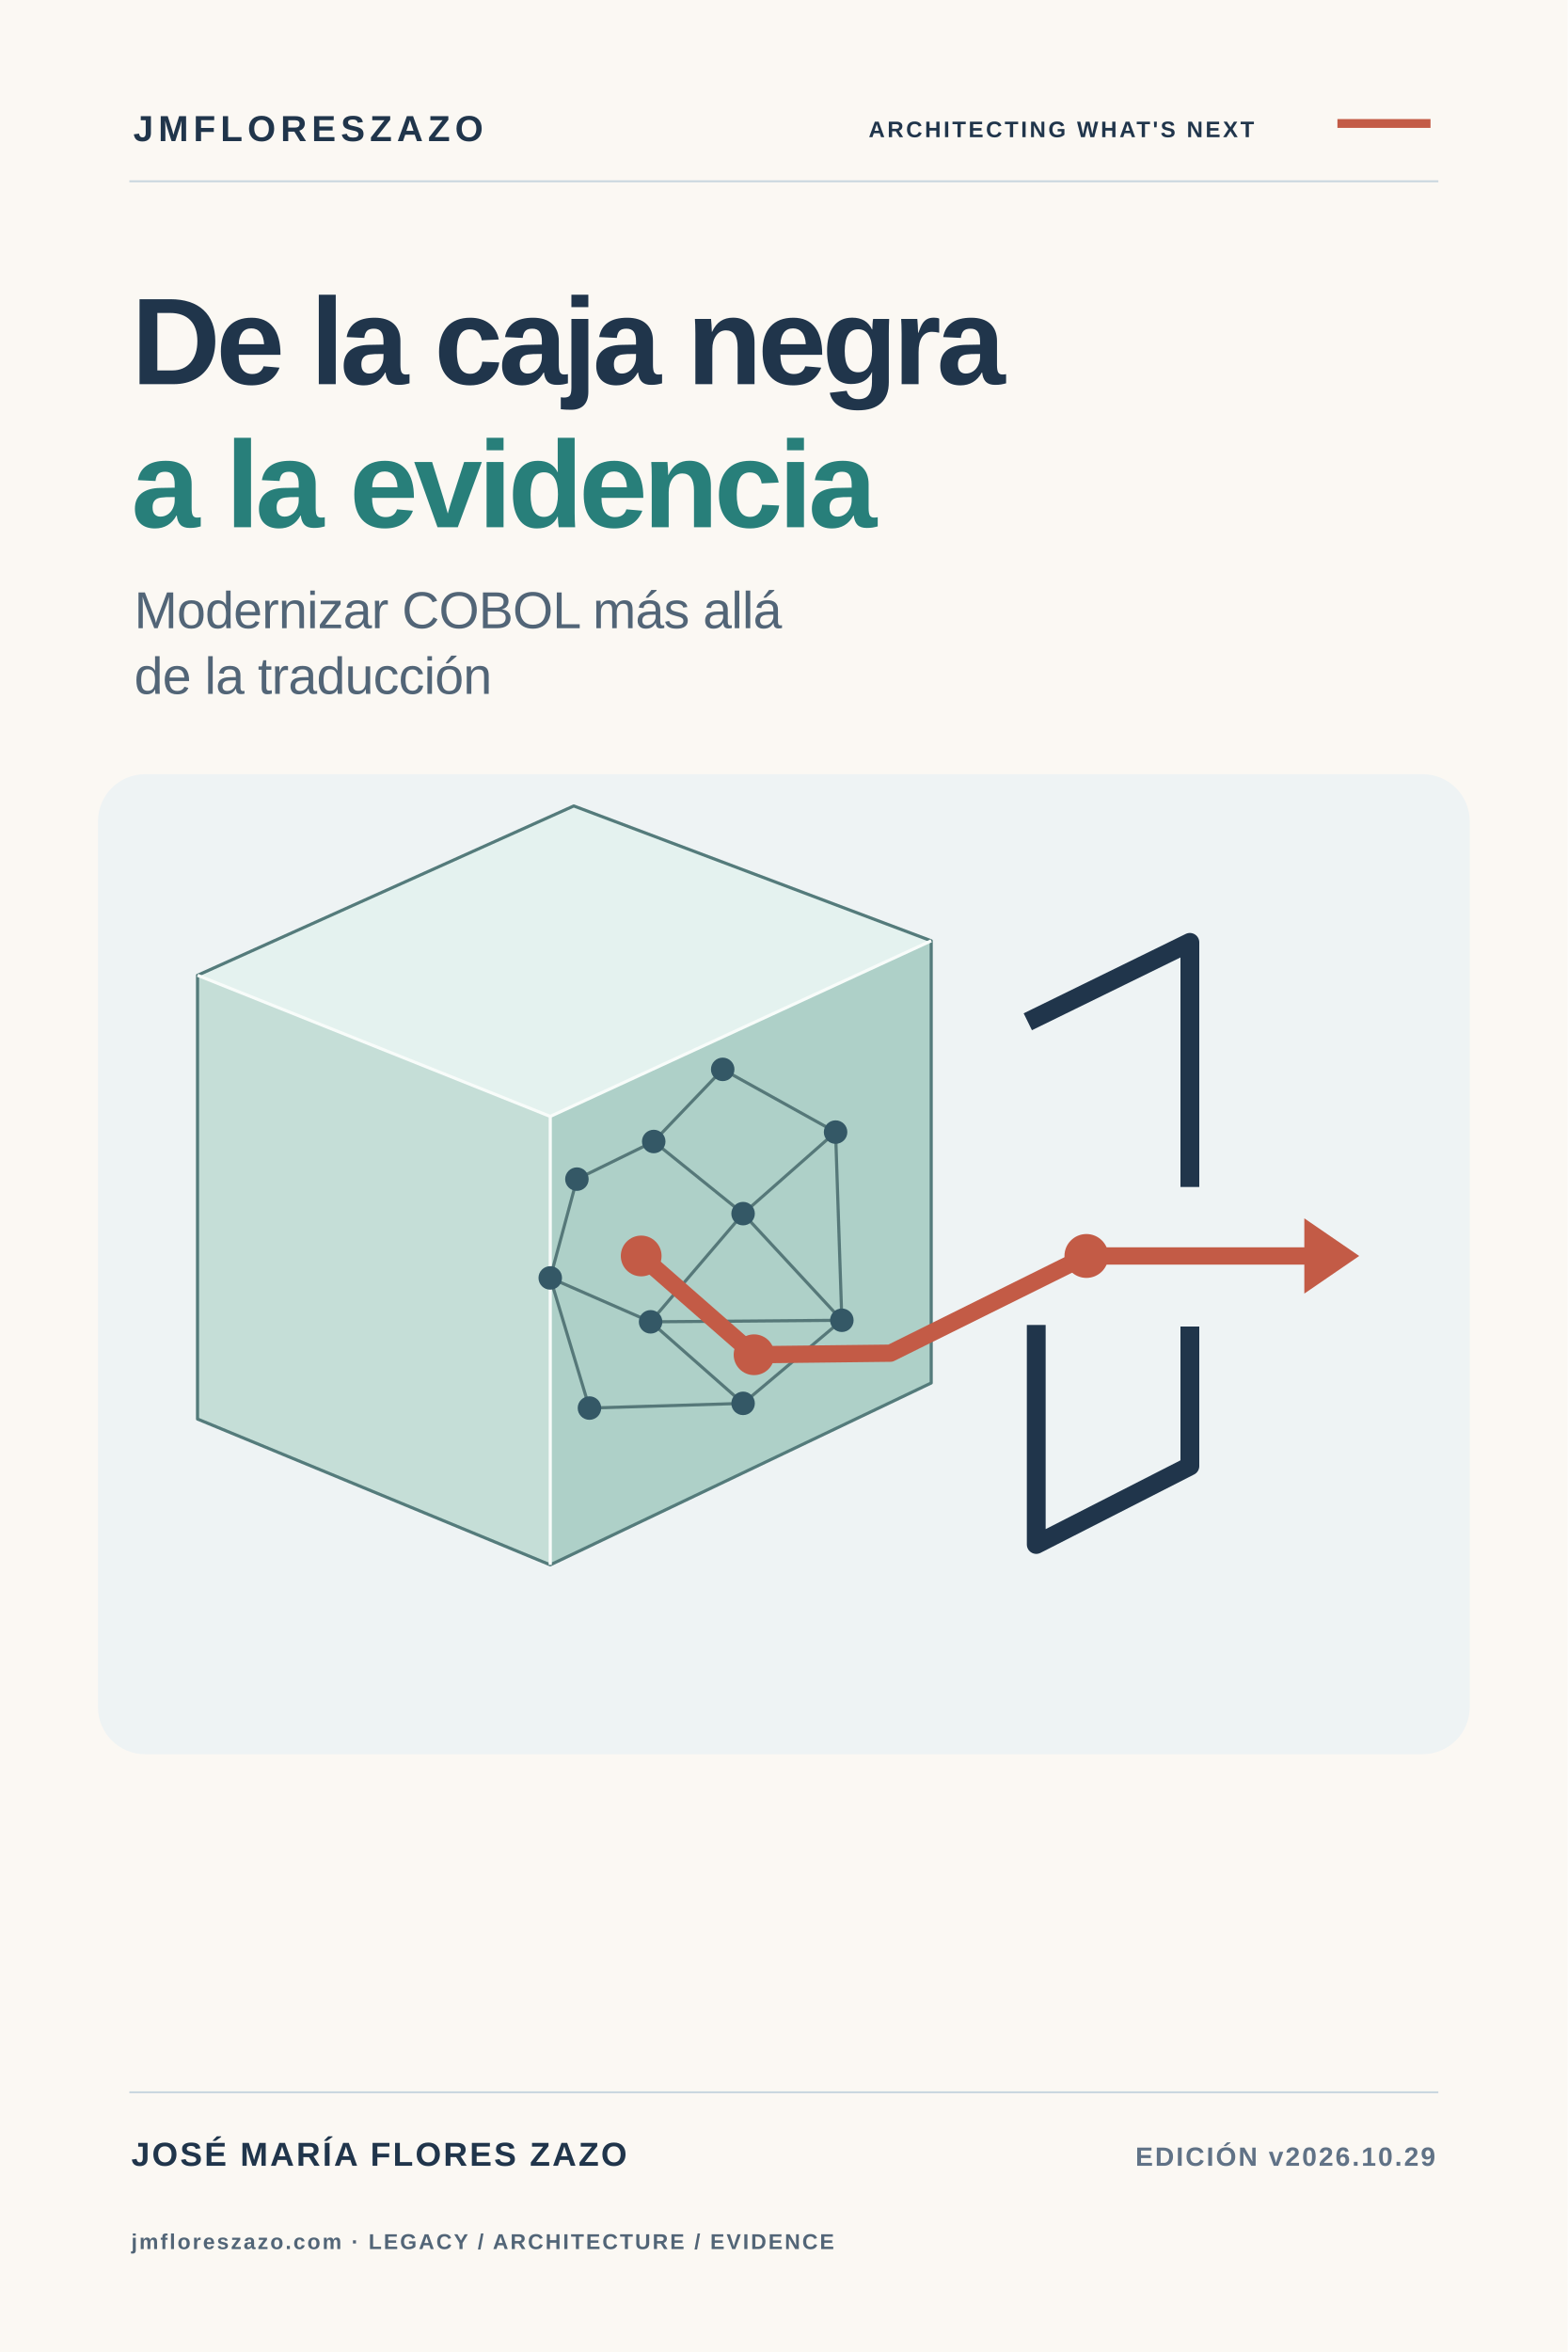
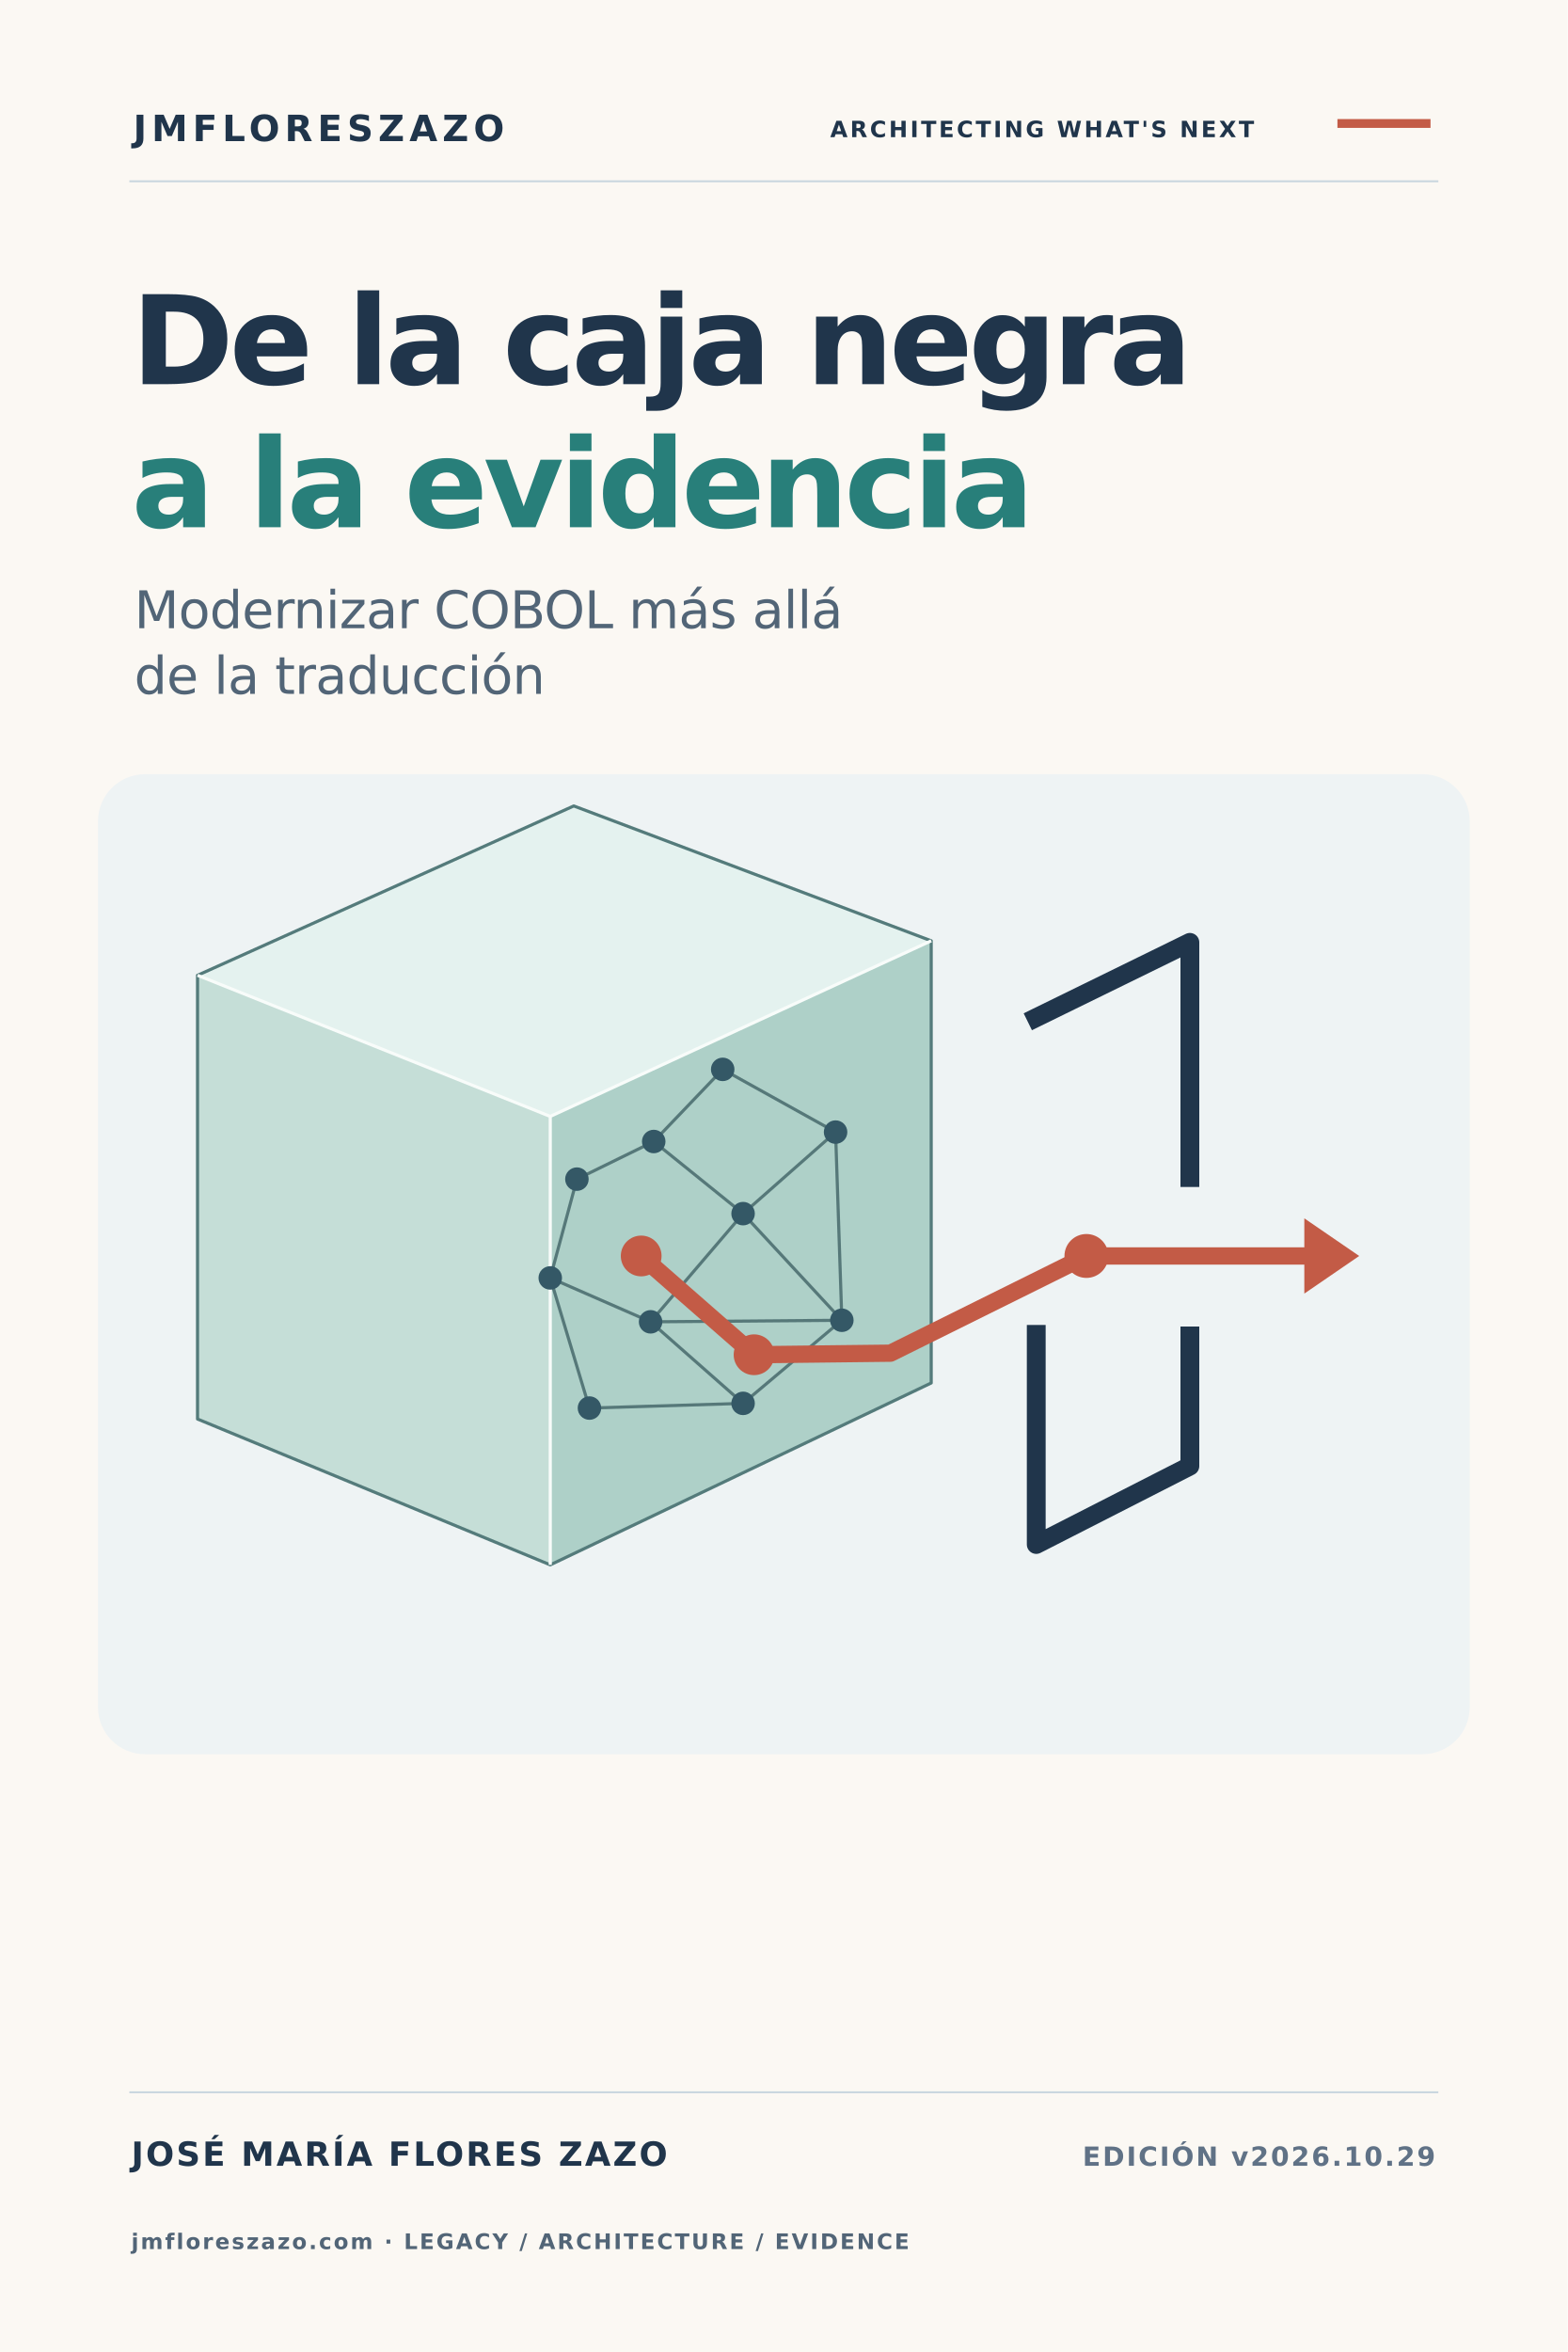
<svg xmlns="http://www.w3.org/2000/svg" viewBox="0 0 1600 2400" width="1600" height="2400" role="img">
  <rect width="1600" height="2400" fill="#FBF8F3" />
-   <text x="136" y="144" font-family="Arial,Helvetica,sans-serif" font-size="37" font-weight="800" fill="#20354B" letter-spacing="5" text-anchor="start">JMFLORESZAZO</text>
+   <text x="136" y="144" font-family="DejaVu Sans" font-size="37" font-weight="800" fill="#20354B" letter-spacing="5" text-anchor="start">JMFLORESZAZO</text>
  <path d="M1365 126 H1460" stroke="#C35B46" stroke-width="9" />
-   <text x="1280" y="140" font-family="Arial,Helvetica,sans-serif" font-size="23" font-weight="700" fill="#20354B" letter-spacing="2.5" text-anchor="end">ARCHITECTING WHAT'S NEXT</text>
+   <text x="1280" y="140" font-family="DejaVu Sans" font-size="23" font-weight="700" fill="#20354B" letter-spacing="2.5" text-anchor="end">ARCHITECTING WHAT'S NEXT</text>
  <path d="M132 185 H1468" stroke="#CAD7DF" stroke-width="2" />
-   <text x="134" y="392" font-family="Arial,Helvetica,sans-serif" font-size="126" font-weight="800" fill="#20354B" letter-spacing="-4.5" text-anchor="start">De la caja negra</text>
-   <text x="134" y="538" font-family="Arial,Helvetica,sans-serif" font-size="126" font-weight="800" fill="#287F7A" letter-spacing="-4.5" text-anchor="start">a la evidencia</text>
-   <text x="137" y="641" font-family="Arial,Helvetica,sans-serif" font-size="53" font-weight="400" fill="#526577" letter-spacing="-0.6" text-anchor="start">Modernizar COBOL más allá</text>
-   <text x="137" y="708" font-family="Arial,Helvetica,sans-serif" font-size="53" font-weight="400" fill="#526577" letter-spacing="-0.6" text-anchor="start">de la traducción</text>
+   <text x="134" y="392" font-family="DejaVu Sans" font-size="126" font-weight="800" fill="#20354B" letter-spacing="-4.5" text-anchor="start">De la caja negra</text>
+   <text x="134" y="538" font-family="DejaVu Sans" font-size="126" font-weight="800" fill="#287F7A" letter-spacing="-4.5" text-anchor="start">a la evidencia</text>
+   <text x="137" y="641" font-family="DejaVu Sans" font-size="53" font-weight="400" fill="#526577" letter-spacing="-0.6" text-anchor="start">Modernizar COBOL más allá</text>
+   <text x="137" y="708" font-family="DejaVu Sans" font-size="53" font-weight="400" fill="#526577" letter-spacing="-0.6" text-anchor="start">de la traducción</text>
  <rect x="100" y="790" width="1400" height="1000" rx="48" fill="#EEF3F4" />
  <g transform="translate(0 720) scale(1.6)">
    <g stroke-linejoin="round">
      <path d="M126 172 L366 64 L594 150 L351 262 Z" fill="#E4F2EF" />
      <path d="M126 172 L351 262 L351 548 L126 455 Z" fill="#C5DED7" />
      <path d="M351 262 L594 150 L594 432 L351 548 Z" fill="#AED0C8" />
      <path d="M126 172 L366 64 L594 150 L594 432 L351 548 L126 455 Z" fill="none" stroke="#547B7B" stroke-width="2" />
      <path d="M126 172 L351 262 L594 150 M351 262 V548" fill="none" stroke="#F8FCFA" stroke-width="2" />
      <g stroke="#527576" stroke-width="2" fill="none" opacity=".96">
        <line x1="368" y1="302" x2="417" y2="278" />
        <line x1="417" y1="278" x2="474" y2="324" />
        <line x1="474" y1="324" x2="533" y2="272" />
        <line x1="368" y1="302" x2="351" y2="365" />
        <line x1="351" y1="365" x2="415" y2="393" />
        <line x1="415" y1="393" x2="474" y2="324" />
        <line x1="415" y1="393" x2="474" y2="445" />
        <line x1="474" y1="445" x2="537" y2="392" />
        <line x1="537" y1="392" x2="533" y2="272" />
        <line x1="351" y1="365" x2="376" y2="448" />
        <line x1="376" y1="448" x2="474" y2="445" />
        <line x1="417" y1="278" x2="461" y2="232" />
        <line x1="461" y1="232" x2="533" y2="272" />
        <line x1="415" y1="393" x2="537" y2="392" />
        <line x1="474" y1="324" x2="537" y2="392" />
      </g>
      <g fill="#345866">
        <circle cx="368" cy="302" r="7.5" />
        <circle cx="417" cy="278" r="7.5" />
        <circle cx="474" cy="324" r="7.5" />
        <circle cx="533" cy="272" r="7.5" />
        <circle cx="351" cy="365" r="7.5" />
        <circle cx="415" cy="393" r="7.5" />
        <circle cx="474" cy="445" r="7.5" />
        <circle cx="537" cy="392" r="7.5" />
        <circle cx="376" cy="448" r="7.5" />
        <circle cx="461" cy="232" r="7.5" />
      </g>
      <path d="M409 351 L481 414 L568 413 L693 351 L832 351" fill="none" stroke="#C35B46" stroke-width="11" stroke-linecap="round" stroke-linejoin="round" />
      <g fill="#C35B46">
        <circle cx="409" cy="351" r="13" />
        <circle cx="481" cy="414" r="13" />
        <circle cx="693" cy="351" r="14" />
      </g>
      <path d="M661 199 L759 151 L759 301 M759 402 V485 L661 535 L661 401" fill="none" stroke="#20354B" stroke-width="12" stroke-linecap="square" />
      <path d="M832 327 L867 351 L832 375 Z" fill="#C35B46" />
    </g>
  </g>
  <path d="M132 2135 H1468" stroke="#CAD7DF" stroke-width="2" />
-   <text x="134" y="2210" font-family="Arial,Helvetica,sans-serif" font-size="34" font-weight="700" fill="#20354B" letter-spacing="2.2" text-anchor="start">JOSÉ MARÍA FLORES ZAZO</text>
-   <text x="1465" y="2210" font-family="Arial,Helvetica,sans-serif" font-size="27" font-weight="600" fill="#607286" letter-spacing="2" text-anchor="end">EDICIÓN v2026.10.29</text>
-   <text x="134" y="2295" font-family="Arial,Helvetica,sans-serif" font-size="22" font-weight="600" fill="#526577" letter-spacing="2" text-anchor="start">jmfloreszazo.com · LEGACY / ARCHITECTURE / EVIDENCE</text>
+   <text x="134" y="2210" font-family="DejaVu Sans" font-size="34" font-weight="700" fill="#20354B" letter-spacing="2.2" text-anchor="start">JOSÉ MARÍA FLORES ZAZO</text>
+   <text x="1465" y="2210" font-family="DejaVu Sans" font-size="27" font-weight="600" fill="#607286" letter-spacing="2" text-anchor="end">EDICIÓN v2026.10.29</text>
+   <text x="134" y="2295" font-family="DejaVu Sans" font-size="22" font-weight="600" fill="#526577" letter-spacing="2" text-anchor="start">jmfloreszazo.com · LEGACY / ARCHITECTURE / EVIDENCE</text>
</svg>
